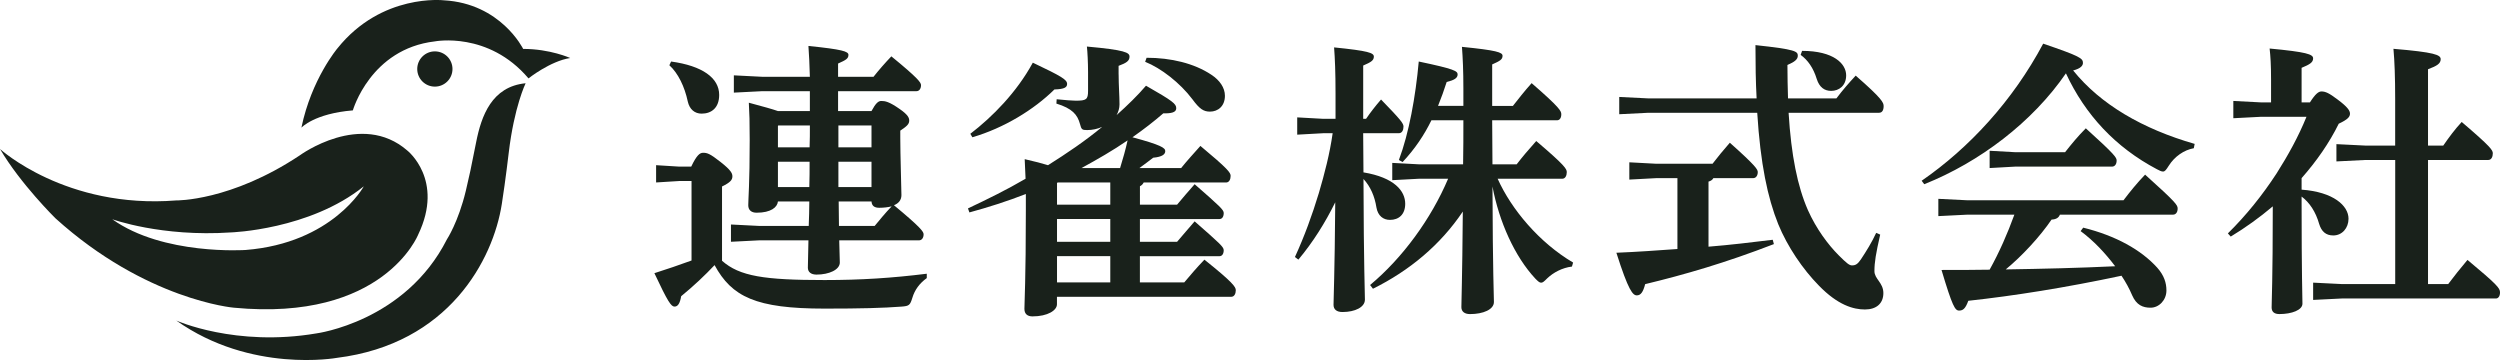
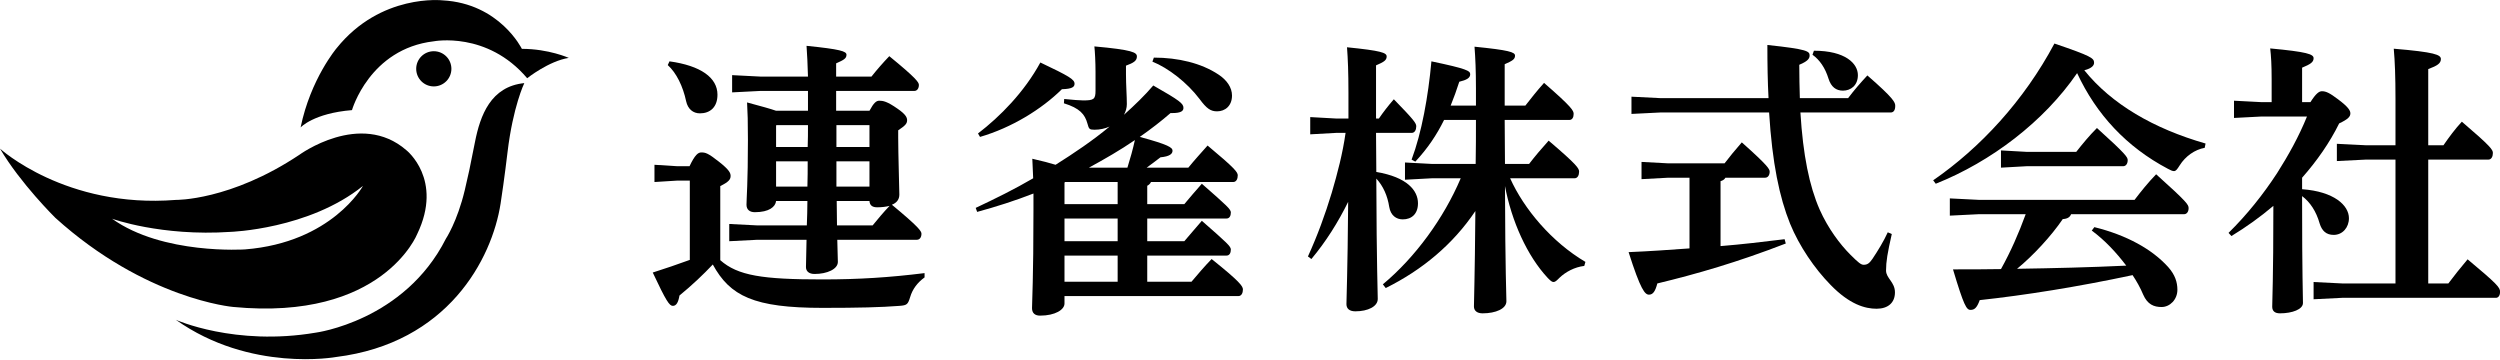
- <svg xmlns="http://www.w3.org/2000/svg" id="_レイヤー_1" viewBox="0 0 1237 178.15">
-   <defs>
-     <style>.cls-1{fill:#19211b;}</style>
-   </defs>
-   <path class="cls-1" d="m458.58,137.59c-3.56,2.56-5.98,5.84-7.12,9.69-1.14,3.7-1.57,4.13-5.27,4.42-9.26.71-20.24,1-38.19,1-34.06,0-45.88-5.84-54.43-21.52-4.7,4.99-10.26,10.26-16.53,15.39-.57,3.42-1.57,5.13-3.27,5.13s-3.28-2.28-9.98-16.53c5.84-1.85,12.54-4.13,18.38-6.27v-39.33h-6.13l-11.4.71v-8.55l11.4.71h5.98c2.71-5.7,4.27-6.84,5.84-6.84,1.99,0,3.28.29,8.69,4.56,5.27,4.13,5.84,5.7,5.84,7.12,0,1.71-1,2.99-5.13,4.99v36.76c8.69,7.69,20.95,9.54,50.73,9.54,18.1,0,33.34-1,50.58-3.13v2.14Zm-126.53-107.15c15.53,2.14,23.8,8.12,23.8,16.53,0,6.27-3.71,9.26-8.69,9.26-3.42,0-5.98-2.14-6.84-5.98-1.57-7.41-4.84-14.11-9.12-17.96l.86-1.85Zm68.11,81.36c.14-3.99.29-8.12.29-12.11h-15.53c-.29,2.85-3.42,5.56-10.55,5.56-2.56,0-4.13-1.28-4.13-3.7,0-2.99.71-10.69.71-32.21,0-9.55-.14-13.11-.43-18.52,7.41,2,11.54,3.13,14.39,4.13h15.81v-9.83h-23.65l-13.96.71v-8.55l13.96.71h23.65c-.14-6.13-.42-10.83-.71-15.25,16.81,1.71,19.8,2.71,19.8,4.42,0,1.85-1.28,2.56-5.13,4.28v6.56h17.53c2.71-3.42,5.7-6.84,8.83-10.12,13.25,10.83,14.68,12.97,14.68,14.25,0,1.71-.85,2.99-2.28,2.99h-38.76v9.83h16.53c2.14-3.99,3.42-4.99,4.85-4.99,1.85,0,3.85.29,9.12,3.99,4.13,2.85,4.7,4.42,4.7,5.7,0,1.71-1,2.71-4.42,4.99v3.56c0,7.98.57,25.93.57,28.35s-1.43,4.13-3.71,4.99c13.25,10.97,14.68,13.11,14.68,14.39,0,1.71-.86,2.99-2.28,2.99h-39.47c.14,6.27.29,9.26.29,10.97,0,3.56-5.27,5.98-11.54,5.98-2.71,0-4.27-1.28-4.27-3.42s.14-5.7.29-13.53h-24.37l-13.97.71v-8.55l13.97.71h24.51Zm-15.1-49.73l-.14.29v10.54h15.67c.14-3.56.14-7.27.14-10.83h-15.67Zm-.14,17.95v12.54h15.53c.14-4.13.14-8.41.14-12.54h-15.67Zm29.92-17.95v10.83h16.38v-10.83h-16.38Zm0,17.95v12.54h16.38v-12.54h-16.38Zm17.95,31.77c2.56-3.13,5.27-6.41,8.41-9.69-1.71.43-3.85.71-6.13.71s-3.71-.85-3.85-3.13h-16.24c0,3.99.14,8.12.14,12.11h17.67Z" />
-   <path class="cls-1" d="m553.5,36.85c0,5.27.43,10.83.43,14.82,0,1.85-.57,3.71-1.43,5.27,5.42-4.84,10.4-9.69,14.54-14.53,13.25,7.55,14.96,8.98,14.96,11.11,0,1.43-1,2.57-5.56,2.57h-.86c-4.42,3.84-9.55,7.84-15.25,11.83,14.25,3.84,16.24,5.27,16.24,6.84s-1.42,2.85-5.98,3.28c-2.14,1.71-4.56,3.42-6.84,5.13h20.66c2.99-3.71,6.27-7.27,9.55-10.97,13.68,11.4,14.96,13.25,14.96,14.82,0,1.71-.71,3.28-2.28,3.28h-40.75c-.43.86-1,1.43-1.85,1.85v9.12h18.38c2.85-3.42,5.41-6.41,8.69-10.12,12.54,10.97,14.39,12.68,14.39,14.25,0,1.71-.71,2.99-2.14,2.99h-39.33v11.26h18.38c2.85-3.42,5.7-6.56,8.69-10.12,12.54,10.97,14.39,12.68,14.39,14.25,0,1.71-.71,2.99-2.14,2.99h-39.33v12.97h21.94c3.13-3.71,6.27-7.41,9.98-11.26,14.11,11.26,15.53,13.53,15.53,15.1,0,1.71-.71,3.28-2.28,3.28h-86.21v3.71c0,2.99-4.56,5.98-12.11,5.98-2.56,0-3.99-1.28-3.99-3.71,0-3.42.71-14.39.71-48.73v-8.12c-9.12,3.56-18.52,6.56-27.93,9.12l-.71-1.99c9.69-4.56,19.23-9.26,28.5-14.68-.14-3.56-.29-6.56-.43-9.69,4.99,1.14,8.83,2.14,11.54,2.99,9.26-5.84,18.38-11.97,26.79-18.95-2.28,1-4.85,1.57-7.41,1.57s-2.85-.29-3.56-2.99c-1.28-4.7-3.84-7.7-11.68-10.12l.14-2.14c4.42.43,7.55.71,9.4.71,5.27,0,6.13-.57,6.13-4.85v-9.26c0-4.7-.29-10.26-.57-12.68,18.95,1.71,21.09,2.99,21.09,4.99,0,2.14-1.57,3.13-5.41,4.56v4.28Zm-73.38,29.35c10.97-8.41,22.94-20.52,30.92-35.19,14.39,6.84,16.96,8.41,16.96,10.54,0,1.57-1.14,2.57-6.27,2.71-10.12,9.98-24.94,19.09-40.61,23.66l-1-1.71Zm69.25,35.05v-10.97h-26.07l-.29.29v10.69h26.36Zm-26.36,18.38h26.36v-11.26h-26.36v11.26Zm0,20.09h26.36v-12.97h-26.36v12.97Zm31.21-56.57c1.42-4.56,2.71-9.12,3.71-13.68-7.27,4.99-14.96,9.4-22.8,13.68h19.09Zm13.11-54.57c11.97,0,23.51,2.71,32.06,8.41,4.13,2.71,6.7,6.41,6.7,10.4,0,5.13-3.42,7.84-7.41,7.84-3.13,0-5.13-1.28-8.69-6.13-6.13-8.12-15.53-15.39-23.37-18.52l.71-1.99Z" />
-   <path class="cls-1" d="m654.69,65.92l-12.83.71v-8.55l12.83.71h6.13v-12.68c0-10.4-.29-16.96-.71-22.66,16.96,1.71,19.67,2.71,19.67,4.56s-1.28,2.71-5.27,4.42v26.36h1.42c2.14-3.13,4.56-6.27,7.41-9.55,9.83,10.12,11.11,11.83,11.11,13.39,0,1.71-.71,3.28-2.28,3.28h-17.67c0,5.42.14,14.11.14,19.38,15.39,2.56,20.66,9.26,20.66,15.53,0,5.27-3.13,7.98-7.55,7.98-3.28,0-5.98-1.99-6.69-6.13-.86-5.56-2.99-10.4-6.41-14.11.14,44.31.71,55.57.71,59.7,0,3.71-4.84,6.13-11.11,6.13-2.85,0-4.42-1.28-4.42-3.56,0-3.99.57-14.25.85-50.73-4.99,10.12-10.97,19.67-18.24,28.36l-1.71-1.28c4.7-10.26,8.55-20.8,11.83-31.63,2.85-9.69,5.41-19.52,6.84-29.64h-4.7Zm123.11,65.98c-4.85.57-9.26,2.99-12.25,5.84-1.43,1.42-2.14,2.14-2.99,2.14s-1.57-.71-2.85-1.99c-10.26-10.97-17.95-28.21-21.23-45.6.14,43.6.71,53.43.71,57.14s-5.27,5.98-11.83,5.98c-2.71,0-4.27-1.28-4.27-3.42,0-3.71.43-12.54.71-47.31-11.11,16.53-26.36,29.21-44.46,38.19l-1.42-1.85c16.1-13.4,30.21-32.78,38.61-52.58h-14.39l-13.25.71v-8.55l13.25.71h21.8c.14-7.26.14-14.53.14-21.8h-15.81c-3.56,7.27-8.12,14.11-14.25,20.66l-1.85-1c4.99-13.25,8.26-31.35,9.83-48.73,17.67,3.71,19.23,4.7,19.23,6.41,0,1.85-1.85,2.85-5.41,3.71-1.28,3.99-2.71,7.98-4.28,11.83h12.54v-8.55c0-8.83-.29-15.1-.71-20.66,17.1,1.71,20.09,2.71,20.09,4.42,0,1.85-1.28,2.56-5.13,4.28v20.52h10.26c2.71-3.42,5.42-6.98,9.26-11.26,13.97,12.11,14.68,13.82,14.68,15.39,0,1.71-.71,2.99-2.14,2.99h-32.06c0,5.85.14,17.1.14,21.8h11.97c2.85-3.7,5.84-7.26,9.69-11.54,14.25,12.11,15.11,13.82,15.11,15.39,0,1.71-.71,3.28-2.28,3.28h-31.92c6.84,15.25,20.66,31.63,37.33,41.46l-.57,2Z" />
-   <path class="cls-1" d="m829.98,88.15h-10.54l-13.25.71v-8.55l13.25.71h27.93c2.28-2.99,5.42-6.84,8.55-10.4,12.96,11.54,13.82,13.25,13.82,14.53,0,1.71-.86,2.99-2.28,2.99h-19.67c-.57,1-1.42,1.43-2.42,1.71v32.21c10.69-.86,21.23-2.14,31.78-3.42l.57,2.14c-23.94,9.26-44.17,15.1-63.69,19.81-1,3.85-2.14,5.56-4.13,5.56s-4.13-2.28-10.12-21.09c10.4-.43,20.38-1.14,30.21-1.85v-35.05Zm-14.53-32.34l-14.25.71v-8.55l14.25.71h53.72c-.43-7.98-.57-16.67-.57-26.36,20.09,2.14,20.95,3.13,20.95,5.27,0,1.71-1.43,2.99-5.13,4.56,0,5.85.14,11.4.29,16.53h23.94c3.13-4.13,5.98-7.41,9.55-11.26,13.25,11.54,13.82,13.39,13.82,15.1,0,1.99-.71,3.28-2.28,3.28h-44.74c1.28,21.09,4.42,36.48,9.55,48.16,4.13,9.26,9.98,17.1,15.25,22.37,3.99,3.99,5.27,4.99,6.56,4.99,1.85,0,2.85-.71,4.42-2.99,2.56-3.85,5.56-8.69,7.55-13.11l1.99.86c-2.14,9.4-2.85,13.68-2.85,18.1,0,3.85,4.42,5.7,4.42,10.83s-3.42,8.12-9.12,8.12-13.4-2.14-22.8-11.83c-7.98-8.12-15.53-19.24-20.09-30.35-5.27-13.11-8.83-29.93-10.4-55.14h-54Zm76.23-30.64c15.67,0,21.8,6.41,21.8,12.11,0,5.13-3.56,7.69-7.41,7.69-3.42,0-5.84-1.85-7.13-5.84-1.71-5.56-4.42-9.4-7.98-11.97l.71-1.99Z" />
-   <path class="cls-1" d="m950.84,89.43c23.37-16.1,45.03-39.47,60.13-67.83,18.38,6.27,19.67,7.27,19.67,9.55,0,1.14-.86,2.71-4.85,3.71,13.54,16.81,34.34,28.92,60.13,36.34l-.43,2.14c-4.85.86-9.55,4.13-12.4,8.69-1.28,1.99-1.85,2.85-2.85,2.85-.71,0-1.71-.43-2.99-1.14-20.52-10.83-35.48-26.93-45.03-47.45-16.53,24.08-42.6,43.89-70.1,54.86l-1.28-1.71Zm68.39,16.81c-.57,1.43-1.71,2.28-4.13,2.42-5.7,8.41-14.68,18.1-22.66,24.65,18.1-.29,36.05-.71,54.15-1.57-4.99-6.56-10.54-12.54-17.1-17.39l1.28-1.71c16.1,3.99,28.64,10.97,36.62,19.8,3.42,3.85,4.56,7.55,4.56,11.26,0,4.84-3.71,8.55-7.84,8.55-3.85,0-6.98-1.28-9.12-6.13-1.43-3.42-3.28-6.7-5.27-9.69-27.36,5.84-53.43,9.98-75.81,12.4-1.42,3.99-2.71,4.84-4.56,4.84-1.99,0-3.28-1.99-8.69-20.09,8.26,0,16.24,0,23.8-.14,4.84-8.69,8.83-17.81,12.25-27.22h-23.37l-14.25.71v-8.55l14.25.71h77.37c3.13-4.13,6.7-8.55,10.69-12.68,15.53,13.96,16.1,15.1,16.1,16.81s-.85,2.99-2.28,2.99h-56Zm-22.08-30.92h24.65c3.13-3.99,6.41-7.98,10.26-11.83,14.68,13.25,15.25,14.53,15.25,15.96,0,1.71-.85,2.99-2.28,2.99h-47.88l-12.68.71v-8.55l12.68.71Z" />
-   <path class="cls-1" d="m1118.73,57.79l-13.68.71v-8.55l13.68.71h4.99v-11.4c0-7.26-.29-11.4-.71-15.25,18.24,1.71,21.52,2.85,21.52,4.85s-1.57,2.99-5.7,4.7v17.1h4.13c2.71-4.27,4.28-5.41,5.7-5.41,2,0,3.85.86,7.98,3.99,4.99,3.71,6.13,5.56,6.13,6.98,0,1.57-1,2.85-5.56,4.99-4.7,9.55-10.97,18.52-18.38,26.93v5.7c15.81,1.14,23.22,7.98,23.22,14.39,0,4.56-3.13,8.27-7.55,8.27-3.7,0-5.84-2-6.98-5.7-1.71-5.98-4.7-10.55-8.69-13.54v2.42c0,37.33.42,46.74.42,50.59,0,3.13-5.27,5.13-11.4,5.13-2.56,0-3.85-1.14-3.85-3.28,0-3.99.57-12.83.57-50.02-6.56,5.56-13.53,10.55-20.8,14.96l-1.42-1.57c9.12-8.98,17.1-18.95,24.08-29.64,5.7-8.98,10.83-18.24,14.82-28.07h-22.52Zm66.4,21.37h-14.82l-14.25.71v-8.55l14.25.71h14.82v-22.94c0-10.97-.29-18.67-.85-24.94,20.38,1.71,23.37,2.99,23.37,5.13s-1.71,3.28-6.27,4.99v37.76h7.55c2.85-4.13,5.7-7.98,9.12-11.68,14.53,12.4,15.39,13.97,15.39,15.53,0,1.71-.71,3.28-2.28,3.28h-29.78v61.41h9.98c2.99-3.99,5.84-7.55,9.55-11.97,14.68,12.25,16.1,13.96,16.1,16.1,0,2-1,2.99-1.99,2.99h-76.23l-14.25.71v-8.55l14.25.71h26.36v-61.41Z" />
-   <circle class="cls-1" cx="215.17" cy="34.14" r="8.72" />
-   <path class="cls-1" d="m149.14,63.16s6.36-6.98,25.45-8.54c0,0,8.69-30.42,40.58-34.14,0,0,26.47-5.12,46.33,18.31,0,0,10.71-8.54,20.64-10.09,0,0-9.93-4.5-23.28-4.5,0,0-11.02-22.5-39.26-24.05,0,0-30.73-3.57-52.61,23.74,0,0-12.88,15.21-17.85,39.26Z" />
-   <path class="cls-1" d="m201.54,74.49c-22.87-19.86-53.13,2.33-53.13,2.33-34.25,22.81-61.2,22.35-61.2,22.35C32.59,103.51,0,73.71,0,73.71c10.09,17.23,27.43,34.3,27.43,34.3,44.81,40.51,88.19,44.23,88.19,44.23,74.18,7.14,91.3-36.16,91.3-36.16,13.04-27.11-5.38-41.59-5.38-41.59Zm-80.03,49.2s-40.82,2.79-65.96-15.21c0,0,24.31,8.85,58.71,6.52,0,0,38.9-1.24,65.75-22.81,0,0-15.36,28.09-58.51,31.5Z" />
-   <path class="cls-1" d="m260.07,41.21s-5.65,11.57-8.35,34.39c0,0-1.51,13.07-3.42,25.32-4.29,27.57-26.24,69.28-81.62,76.15,0,0-42.52,7.76-79.46-18.47,0,0,29.33,13.19,69.37,6.36,0,0,43.92-5.74,64.56-46.56,0,0,5.62-8.46,9.36-24.07,1.6-6.69,2.63-11.42,5.07-23.89,2.59-13.22,7.8-27.59,24.49-29.25Z" />
+ <svg xmlns="http://www.w3.org/2000/svg" id="_レイヤー_2" viewBox="0 0 348.03 50">
+   <g id="_レイヤー_1-2">
+     <path d="m128.71,38.62c-1,.72-1.68,1.64-2,2.72-.32,1.04-.44,1.16-1.48,1.24-2.6.2-5.68.28-10.72.28-9.56,0-12.88-1.64-15.28-6.04-1.32,1.4-2.88,2.88-4.64,4.32-.16.96-.44,1.44-.92,1.44s-.92-.64-2.8-4.64c1.64-.52,3.52-1.16,5.16-1.76v-11.04h-1.72l-3.2.2v-2.4l3.2.2h1.68c.76-1.6,1.2-1.92,1.64-1.92.56,0,.92.08,2.44,1.28,1.48,1.16,1.64,1.6,1.64,2,0,.48-.28.84-1.44,1.4v10.32c2.44,2.16,5.88,2.68,14.24,2.68,5.08,0,9.36-.28,14.2-.88v.6Zm-35.51-30.08c4.36.6,6.68,2.28,6.68,4.64,0,1.76-1.04,2.6-2.44,2.6-.96,0-1.68-.6-1.92-1.68-.44-2.08-1.36-3.96-2.56-5.04l.24-.52Zm19.12,22.84c.04-1.12.08-2.28.08-3.4h-4.36c-.08.8-.96,1.56-2.96,1.56-.72,0-1.16-.36-1.16-1.04,0-.84.2-3,.2-9.04,0-2.68-.04-3.68-.12-5.2,2.08.56,3.24.88,4.04,1.16h4.44v-2.76h-6.64l-3.92.2v-2.4l3.92.2h6.64c-.04-1.72-.12-3.04-.2-4.28,4.72.48,5.56.76,5.56,1.24,0,.52-.36.72-1.44,1.2v1.84h4.92c.76-.96,1.6-1.92,2.48-2.84,3.72,3.04,4.12,3.64,4.12,4,0,.48-.24.84-.64.84h-10.88v2.76h4.64c.6-1.12.96-1.4,1.36-1.4.52,0,1.08.08,2.56,1.12,1.16.8,1.32,1.24,1.32,1.6,0,.48-.28.76-1.24,1.4v1c0,2.24.16,7.28.16,7.96s-.4,1.16-1.04,1.4c3.72,3.08,4.12,3.68,4.12,4.04,0,.48-.24.84-.64.84h-11.08c.04,1.76.08,2.6.08,3.08,0,1-1.48,1.68-3.24,1.68-.76,0-1.2-.36-1.2-.96s.04-1.6.08-3.8h-6.84l-3.92.2v-2.4l3.92.2h6.88Zm-4.24-13.96l-.04.08v2.96h4.4c.04-1,.04-2.04.04-3.04h-4.4Zm-.04,5.04v3.52h4.36c.04-1.16.04-2.36.04-3.52h-4.4Zm8.4-5.04v3.04h4.6v-3.04h-4.6Zm0,5.04v3.52h4.6v-3.52h-4.6Zm5.04,8.92c.72-.88,1.48-1.8,2.36-2.72-.48.12-1.08.2-1.72.2s-1.04-.24-1.08-.88h-4.56c0,1.12.04,2.28.04,3.4h4.96Z" />
+     <path d="m156.75,10.34c0,1.48.12,3.04.12,4.16,0,.52-.16,1.04-.4,1.48,1.52-1.36,2.92-2.72,4.08-4.08,3.72,2.12,4.2,2.52,4.2,3.12,0,.4-.28.72-1.56.72h-.24c-1.24,1.08-2.68,2.2-4.28,3.32,4,1.08,4.56,1.48,4.56,1.92s-.4.8-1.68.92c-.6.48-1.28.96-1.92,1.44h5.8c.84-1.04,1.76-2.04,2.68-3.08,3.84,3.2,4.2,3.72,4.2,4.16,0,.48-.2.92-.64.92h-11.44c-.12.24-.28.4-.52.52v2.56h5.16c.8-.96,1.52-1.8,2.44-2.84,3.52,3.08,4.04,3.56,4.04,4,0,.48-.2.84-.6.84h-11.04v3.16h5.16c.8-.96,1.6-1.84,2.44-2.84,3.52,3.08,4.04,3.56,4.04,4,0,.48-.2.84-.6.84h-11.04v3.64h6.16c.88-1.04,1.76-2.08,2.8-3.16,3.96,3.16,4.36,3.8,4.36,4.24,0,.48-.2.92-.64.92h-24.2v1.04c0,.84-1.28,1.68-3.4,1.68-.72,0-1.12-.36-1.12-1.04,0-.96.2-4.04.2-13.68v-2.28c-2.56,1-5.2,1.84-7.84,2.56l-.2-.56c2.72-1.28,5.4-2.6,8-4.12-.04-1-.08-1.84-.12-2.72,1.4.32,2.48.6,3.24.84,2.6-1.64,5.16-3.36,7.52-5.32-.64.28-1.36.44-2.08.44s-.8-.08-1-.84c-.36-1.32-1.08-2.16-3.28-2.84l.04-.6c1.24.12,2.12.2,2.64.2,1.48,0,1.72-.16,1.72-1.36v-2.6c0-1.32-.08-2.88-.16-3.56,5.32.48,5.92.84,5.92,1.4,0,.6-.44.88-1.52,1.28v1.2Zm-20.6,8.24c3.08-2.36,6.44-5.76,8.68-9.88,4.04,1.92,4.76,2.36,4.76,2.96,0,.44-.32.72-1.76.76-2.84,2.8-7,5.36-11.4,6.64l-.28-.48Zm19.44,9.84v-3.08h-7.32l-.08.08v3h7.4Zm-7.4,5.16h7.4v-3.16h-7.4v3.16Zm0,5.64h7.4v-3.64h-7.4v3.64Zm8.76-15.88c.4-1.28.76-2.56,1.04-3.84-2.04,1.4-4.2,2.64-6.4,3.84h5.36Zm3.68-15.32c3.36,0,6.6.76,9,2.36,1.16.76,1.88,1.8,1.88,2.92,0,1.44-.96,2.2-2.08,2.2-.88,0-1.44-.36-2.44-1.72-1.72-2.28-4.36-4.32-6.56-5.2l.2-.56Z" />
+     <path d="m186,18.5l-3.6.2v-2.4l3.6.2h1.72v-3.56c0-2.92-.08-4.76-.2-6.36,4.76.48,5.52.76,5.52,1.28s-.36.76-1.48,1.24v7.4h.4c.6-.88,1.28-1.76,2.08-2.68,2.76,2.84,3.12,3.32,3.12,3.76,0,.48-.2.92-.64.92h-4.96c0,1.52.04,3.96.04,5.44,4.32.72,5.8,2.6,5.8,4.36,0,1.48-.88,2.24-2.12,2.24-.92,0-1.68-.56-1.88-1.72-.24-1.56-.84-2.92-1.8-3.96.04,12.44.2,15.6.2,16.76,0,1.04-1.36,1.72-3.12,1.72-.8,0-1.24-.36-1.24-1,0-1.12.16-4,.24-14.24-1.4,2.84-3.08,5.52-5.12,7.96l-.48-.36c1.32-2.88,2.4-5.84,3.32-8.88.8-2.72,1.52-5.48,1.92-8.32h-1.32Zm34.55,18.52c-1.36.16-2.6.84-3.44,1.64-.4.4-.6.6-.84.6s-.44-.2-.8-.56c-2.88-3.08-5.04-7.92-5.96-12.8.04,12.24.2,15,.2,16.04s-1.48,1.68-3.32,1.68c-.76,0-1.2-.36-1.2-.96,0-1.04.12-3.52.2-13.28-3.12,4.64-7.4,8.2-12.48,10.72l-.4-.52c4.52-3.76,8.48-9.2,10.84-14.76h-4.04l-3.72.2v-2.4l3.72.2h6.12c.04-2.04.04-4.08.04-6.12h-4.44c-1,2.04-2.28,3.96-4,5.8l-.52-.28c1.4-3.72,2.32-8.8,2.76-13.68,4.96,1.04,5.4,1.32,5.4,1.8,0,.52-.52.8-1.52,1.04-.36,1.12-.76,2.24-1.2,3.32h3.52v-2.4c0-2.48-.08-4.24-.2-5.8,4.8.48,5.64.76,5.64,1.24,0,.52-.36.72-1.44,1.2v5.76h2.88c.76-.96,1.52-1.96,2.6-3.16,3.92,3.4,4.12,3.88,4.12,4.32,0,.48-.2.84-.6.84h-9c0,1.64.04,4.8.04,6.12h3.36c.8-1.04,1.64-2.04,2.72-3.24,4,3.4,4.24,3.88,4.24,4.32,0,.48-.2.92-.64.92h-8.96c1.92,4.28,5.8,8.88,10.48,11.64l-.16.56Z" />
+     <path d="m235.2,24.74h-2.96l-3.72.2v-2.4l3.72.2h7.84c.64-.84,1.52-1.92,2.4-2.92,3.64,3.24,3.88,3.72,3.88,4.08,0,.48-.24.84-.64.84h-5.52c-.16.28-.4.4-.68.48v9.04c3-.24,5.96-.6,8.92-.96l.16.6c-6.72,2.6-12.4,4.24-17.88,5.56-.28,1.08-.6,1.56-1.16,1.56s-1.16-.64-2.84-5.92c2.92-.12,5.72-.32,8.48-.52v-9.84Zm-4.08-9.08l-4,.2v-2.4l4,.2h15.08c-.12-2.24-.16-4.68-.16-7.4,5.64.6,5.88.88,5.88,1.48,0,.48-.4.84-1.44,1.28,0,1.64.04,3.2.08,4.64h6.72c.88-1.16,1.68-2.08,2.68-3.16,3.72,3.24,3.88,3.76,3.88,4.24,0,.56-.2.92-.64.92h-12.56c.36,5.92,1.24,10.24,2.68,13.52,1.16,2.6,2.8,4.8,4.28,6.28,1.12,1.12,1.48,1.4,1.84,1.4.52,0,.8-.2,1.24-.84.72-1.08,1.56-2.44,2.12-3.68l.56.24c-.6,2.64-.8,3.84-.8,5.08,0,1.08,1.24,1.6,1.24,3.04s-.96,2.28-2.56,2.28-3.76-.6-6.4-3.32c-2.24-2.28-4.36-5.4-5.64-8.52-1.48-3.68-2.48-8.4-2.92-15.48h-15.16Zm21.4-8.6c4.4,0,6.12,1.8,6.12,3.4,0,1.44-1,2.16-2.08,2.16-.96,0-1.64-.52-2-1.64-.48-1.56-1.24-2.64-2.24-3.36l.2-.56Z" />
+     <path d="m269.12,25.1c6.56-4.52,12.64-11.08,16.88-19.04,5.16,1.76,5.52,2.04,5.52,2.68,0,.32-.24.76-1.36,1.04,3.8,4.72,9.64,8.12,16.88,10.2l-.12.6c-1.36.24-2.68,1.16-3.48,2.44-.36.56-.52.8-.8.8-.2,0-.48-.12-.84-.32-5.76-3.04-9.96-7.56-12.64-13.32-4.64,6.76-11.96,12.32-19.68,15.4l-.36-.48Zm19.2,4.72c-.16.4-.48.64-1.16.68-1.6,2.36-4.12,5.08-6.36,6.92,5.08-.08,10.12-.2,15.2-.44-1.4-1.84-2.96-3.52-4.8-4.88l.36-.48c4.52,1.12,8.04,3.08,10.28,5.56.96,1.08,1.28,2.12,1.28,3.16,0,1.36-1.04,2.4-2.2,2.4-1.08,0-1.96-.36-2.56-1.72-.4-.96-.92-1.88-1.48-2.72-7.68,1.64-15,2.8-21.28,3.48-.4,1.12-.76,1.36-1.28,1.36-.56,0-.92-.56-2.44-5.64,2.32,0,4.56,0,6.68-.04,1.36-2.44,2.48-5,3.44-7.64h-6.56l-4,.2v-2.4l4,.2h21.72c.88-1.16,1.88-2.4,3-3.56,4.36,3.92,4.52,4.24,4.52,4.72s-.24.84-.64.84h-15.72Zm-6.2-8.68h6.92c.88-1.12,1.8-2.24,2.88-3.32,4.12,3.72,4.28,4.08,4.28,4.48,0,.48-.24.84-.64.84h-13.44l-3.56.2v-2.4l3.56.2Z" />
+     <path d="m314.84,16.22l-3.84.2v-2.4l3.84.2h1.4v-3.2c0-2.04-.08-3.2-.2-4.28,5.12.48,6.04.8,6.04,1.36s-.44.84-1.6,1.32v4.8h1.16c.76-1.2,1.2-1.52,1.6-1.52.56,0,1.08.24,2.24,1.12,1.4,1.04,1.72,1.56,1.72,1.96,0,.44-.28.8-1.56,1.4-1.32,2.68-3.08,5.2-5.16,7.56v1.6c4.44.32,6.52,2.24,6.52,4.04,0,1.28-.88,2.32-2.12,2.32-1.04,0-1.64-.56-1.96-1.6-.48-1.68-1.32-2.96-2.44-3.8v.68c0,10.48.12,13.12.12,14.2,0,.88-1.48,1.44-3.2,1.44-.72,0-1.08-.32-1.08-.92,0-1.12.16-3.6.16-14.04-1.84,1.56-3.8,2.96-5.84,4.2l-.4-.44c2.56-2.52,4.8-5.32,6.76-8.32,1.6-2.52,3.04-5.12,4.16-7.88h-6.32Zm18.64,6h-4.16l-4,.2v-2.4l4,.2h4.16v-6.44c0-3.08-.08-5.24-.24-7,5.72.48,6.56.84,6.56,1.44s-.48.92-1.76,1.4v10.6h2.12c.8-1.16,1.6-2.24,2.56-3.28,4.08,3.48,4.32,3.92,4.32,4.36,0,.48-.2.92-.64.92h-8.36v17.24h2.8c.84-1.12,1.64-2.12,2.68-3.36,4.12,3.44,4.52,3.92,4.52,4.52,0,.56-.28.84-.56.84h-21.4l-4,.2v-2.4l4,.2h7.4v-17.24Z" />
+     <circle cx="60.39" cy="9.58" r="2.45" />
+     <path d="m41.86,17.73s1.79-1.96,7.14-2.4c0,0,2.44-8.54,11.39-9.58,0,0,7.43-1.44,13,5.14,0,0,3.01-2.4,5.79-2.83,0,0-2.79-1.26-6.53-1.26,0,0-3.09-6.32-11.02-6.75,0,0-8.62-1-14.77,6.66,0,0-3.62,4.27-5.01,11.02Z" />
+     <path d="m56.57,20.91c-6.42-5.58-14.91.65-14.91.65-9.61,6.4-17.18,6.27-17.18,6.27C9.15,29.05,0,20.69,0,20.69c2.83,4.83,7.7,9.63,7.7,9.63,12.58,11.37,24.75,12.41,24.75,12.41,20.82,2,25.63-10.15,25.63-10.15,3.66-7.61-1.51-11.67-1.51-11.67Zm-22.46,13.81s-11.46.78-18.51-4.27c0,0,6.82,2.48,16.48,1.83,0,0,10.92-.35,18.45-6.4,0,0-4.31,7.88-16.42,8.84Z" />
+     <path d="m72.99,11.57s-1.58,3.25-2.34,9.65c0,0-.43,3.67-.96,7.11-1.2,7.74-7.37,19.45-22.91,21.37,0,0-11.93,2.18-22.3-5.18,0,0,8.23,3.7,19.47,1.79,0,0,12.33-1.61,18.12-13.07,0,0,1.58-2.37,2.63-6.76.45-1.88.74-3.21,1.42-6.7.73-3.71,2.19-7.74,6.87-8.21Z" />
+   </g>
</svg>
